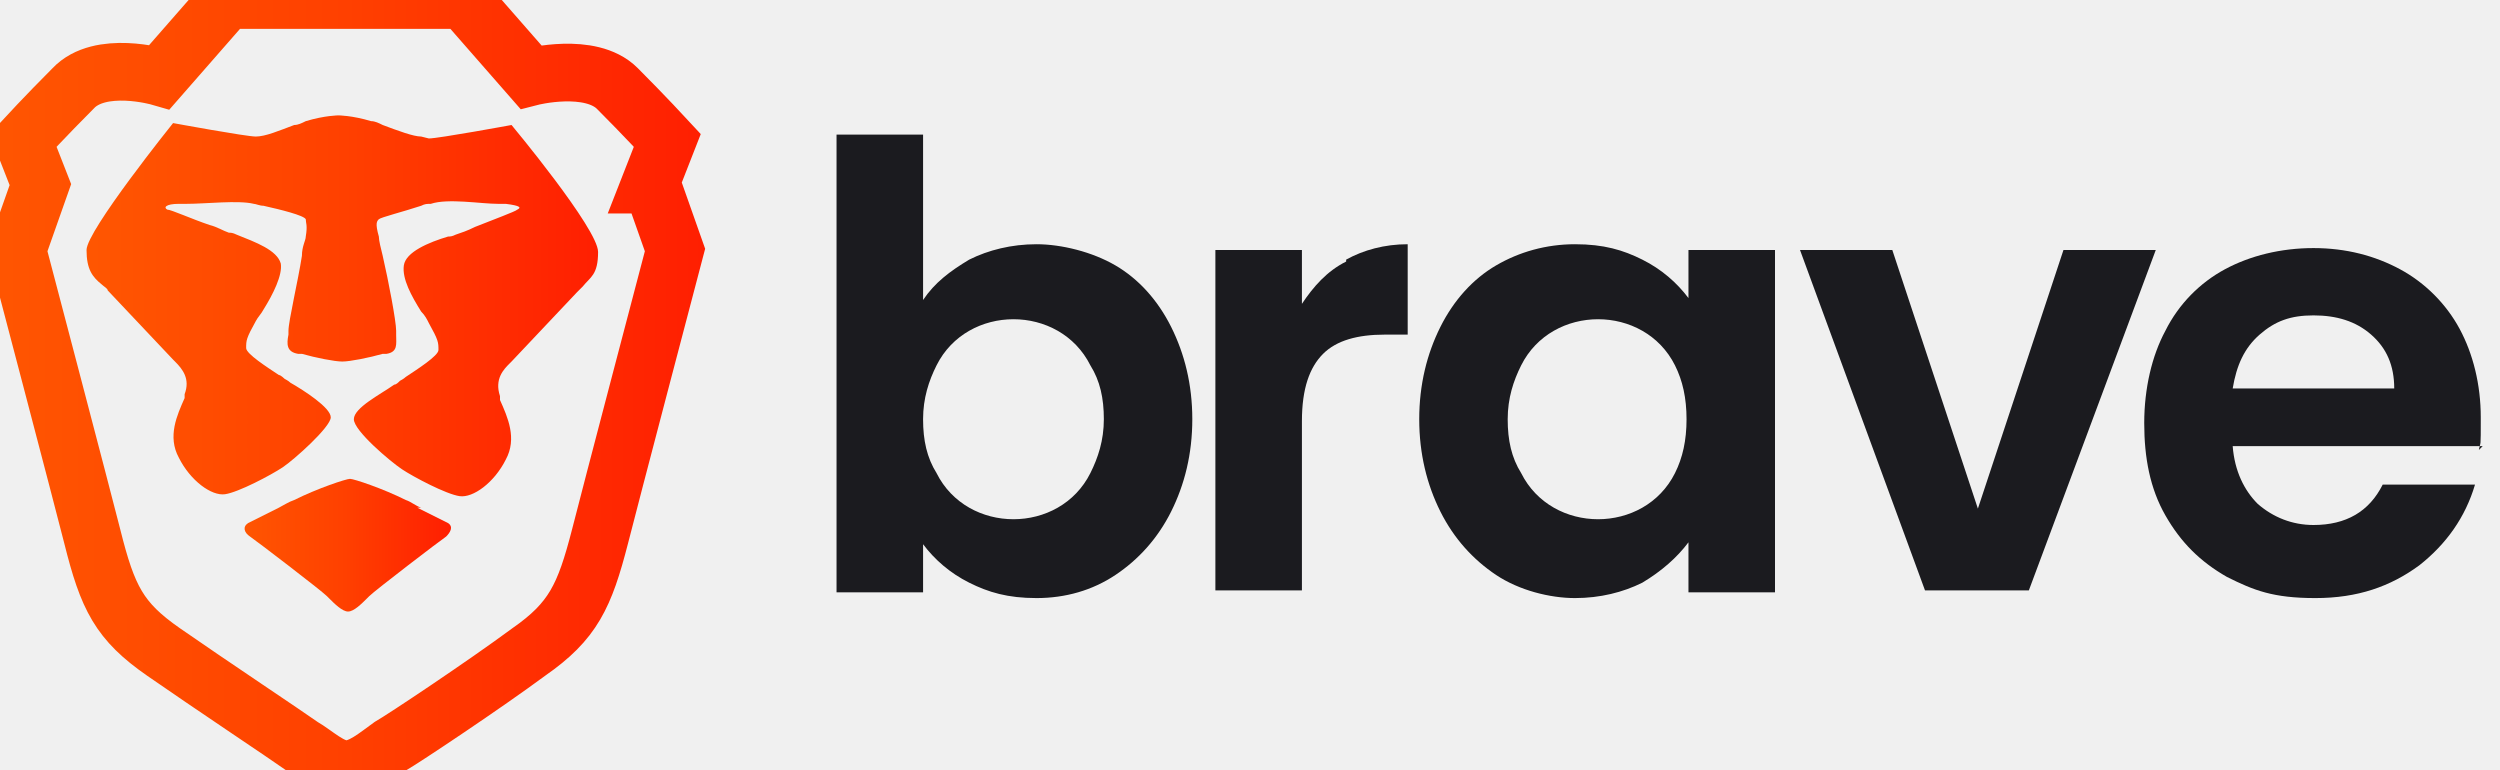
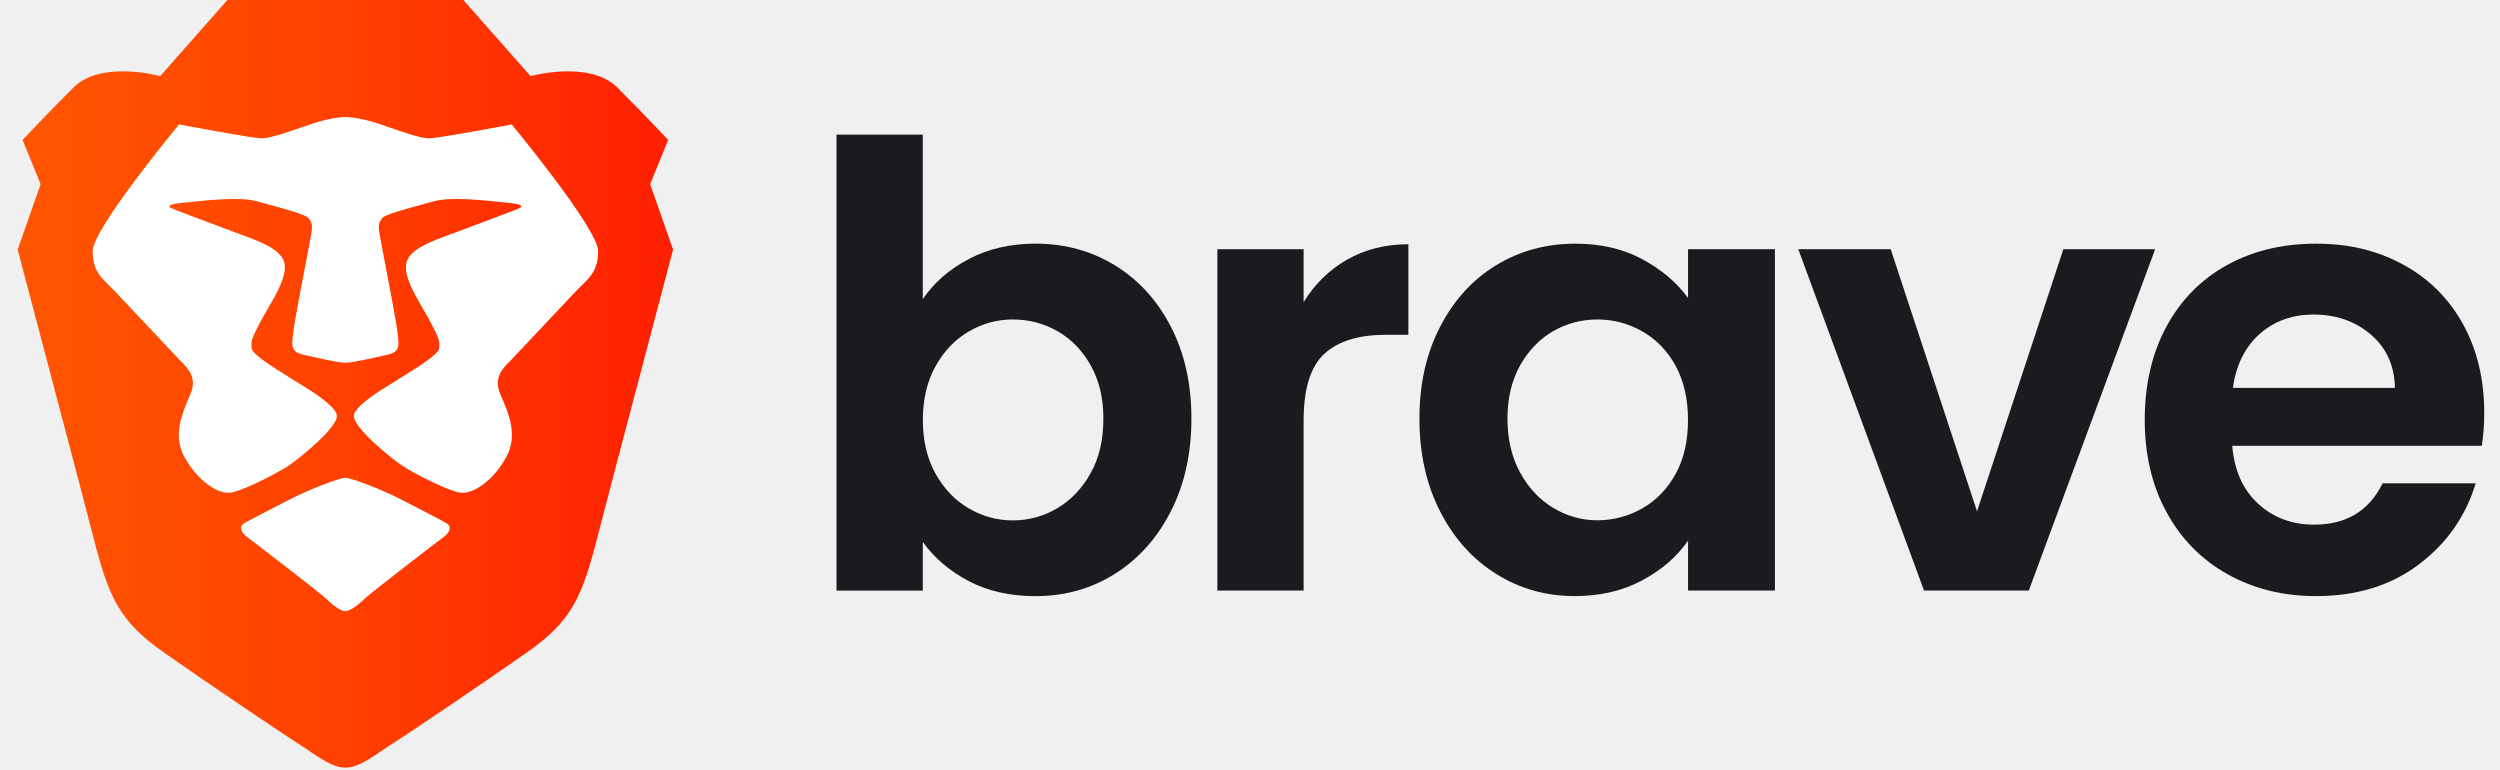
- <svg xmlns="http://www.w3.org/2000/svg" xmlns:xlink="http://www.w3.org/1999/xlink" version="1.1" viewBox="0 0 130 40">
+ <svg xmlns="http://www.w3.org/2000/svg" width="130" height="40" viewBox="0 0 130 40" fill="none">
+   <path fill-rule="evenodd" clip-rule="evenodd" d="M33.807 9.576L34.745 7.278C34.745 7.278 33.552 6.001 32.103 4.554C30.655 3.108 27.588 3.959 27.588 3.959L24.094 0H17.96H11.825L8.332 3.959C8.332 3.959 5.265 3.108 3.816 4.554C2.368 6.001 1.175 7.278 1.175 7.278L2.112 9.576L0.919 12.98C0.919 12.98 4.428 26.253 4.839 27.874C5.648 31.065 6.202 32.299 8.502 33.916C10.803 35.533 14.978 38.342 15.659 38.767C16.341 39.193 17.193 39.918 17.96 39.918C18.727 39.918 19.579 39.193 20.26 38.767C20.942 38.342 25.117 35.533 27.417 33.916C29.718 32.299 30.271 31.065 31.081 27.874C31.492 26.253 35 12.98 35 12.98L33.807 9.576Z" fill="url(#paint0_linear_1223_4227)" />
+   <path d="M22.305 7.193C22.816 7.193 26.608 6.469 26.608 6.469C26.608 6.469 31.101 11.895 31.101 13.055C31.101 14.013 30.715 14.389 30.26 14.831C30.164 14.923 30.066 15.019 29.968 15.123L26.598 18.697C26.565 18.732 26.528 18.769 26.488 18.809C26.152 19.146 25.657 19.644 26.006 20.47C26.03 20.525 26.054 20.581 26.078 20.638C26.461 21.533 26.934 22.638 26.332 23.757C25.692 24.948 24.595 25.743 23.892 25.612C23.189 25.48 21.538 24.618 20.931 24.225C20.324 23.831 18.4 22.246 18.4 21.64C18.4 21.134 19.784 20.292 20.456 19.884C20.59 19.802 20.695 19.738 20.756 19.697C20.826 19.65 20.942 19.578 21.085 19.49C21.698 19.109 22.806 18.421 22.834 18.116C22.868 17.74 22.855 17.63 22.361 16.701C22.256 16.504 22.133 16.293 22.005 16.074C21.534 15.264 21.007 14.358 21.124 13.709C21.256 12.976 22.405 12.556 23.379 12.2C23.501 12.155 23.62 12.112 23.734 12.069C24.018 11.962 24.375 11.828 24.748 11.688C25.72 11.325 26.801 10.92 26.979 10.838C27.226 10.725 27.162 10.617 26.415 10.546C26.316 10.537 26.193 10.524 26.052 10.508C25.128 10.41 23.422 10.229 22.593 10.46C22.43 10.506 22.247 10.555 22.055 10.607C21.124 10.859 19.982 11.168 19.873 11.346C19.854 11.377 19.835 11.403 19.817 11.429C19.712 11.578 19.644 11.675 19.76 12.308C19.794 12.496 19.865 12.867 19.953 13.326C20.21 14.668 20.612 16.762 20.662 17.232C20.669 17.298 20.677 17.362 20.685 17.423C20.749 17.948 20.792 18.297 20.182 18.436C20.131 18.448 20.078 18.46 20.022 18.473C19.334 18.63 18.324 18.862 17.96 18.862C17.595 18.862 16.585 18.63 15.896 18.472C15.841 18.46 15.788 18.448 15.738 18.436C15.127 18.297 15.17 17.948 15.235 17.423C15.242 17.362 15.25 17.298 15.257 17.232C15.308 16.761 15.71 14.662 15.967 13.32C16.055 12.864 16.125 12.496 16.16 12.308C16.276 11.675 16.207 11.578 16.103 11.429C16.085 11.403 16.066 11.377 16.047 11.346C15.937 11.168 14.796 10.859 13.864 10.607C13.672 10.555 13.49 10.506 13.326 10.46C12.497 10.229 10.792 10.41 9.867 10.508C9.726 10.523 9.603 10.537 9.505 10.546C8.758 10.617 8.694 10.725 8.941 10.838C9.119 10.92 10.198 11.324 11.171 11.688C11.544 11.828 11.901 11.962 12.186 12.069C12.3 12.112 12.419 12.155 12.541 12.2C13.514 12.556 14.664 12.976 14.796 13.709C14.912 14.358 14.385 15.264 13.914 16.073C13.787 16.292 13.664 16.504 13.559 16.701C13.064 17.63 13.051 17.74 13.085 18.116C13.113 18.421 14.221 19.108 14.834 19.489C14.977 19.578 15.094 19.65 15.163 19.697C15.224 19.738 15.329 19.802 15.463 19.883C16.135 20.292 17.519 21.134 17.519 21.64C17.519 22.246 15.595 23.831 14.988 24.225C14.381 24.618 12.73 25.48 12.027 25.612C11.325 25.743 10.228 24.948 9.587 23.757C8.985 22.638 9.458 21.533 9.841 20.638C9.866 20.581 9.89 20.525 9.913 20.47C10.262 19.644 9.767 19.146 9.431 18.809C9.392 18.769 9.354 18.732 9.321 18.697L5.952 15.123C5.854 15.019 5.755 14.923 5.66 14.831C5.205 14.389 4.818 14.013 4.818 13.055C4.818 11.895 9.312 6.469 9.312 6.469C9.312 6.469 13.103 7.193 13.614 7.193C14.022 7.193 14.81 6.922 15.631 6.639C15.839 6.568 16.049 6.496 16.256 6.427C17.278 6.086 17.96 6.084 17.96 6.084C17.96 6.084 18.641 6.086 19.664 6.427C19.87 6.496 20.08 6.568 20.288 6.639C21.11 6.922 21.897 7.193 22.305 7.193Z" fill="white" />
+   <path d="M21.654 26.384C22.456 26.796 23.024 27.089 23.239 27.223C23.517 27.397 23.348 27.725 23.095 27.904C22.841 28.083 19.436 30.716 19.106 31.007C19.064 31.045 19.019 31.085 18.972 31.127C18.654 31.414 18.248 31.779 17.96 31.779C17.672 31.779 17.265 31.413 16.947 31.127C16.9 31.085 16.856 31.045 16.814 31.007C16.483 30.716 13.078 28.083 12.825 27.904C12.572 27.725 12.402 27.397 12.68 27.223C12.895 27.089 13.464 26.796 14.267 26.383C14.502 26.262 14.757 26.13 15.029 25.99C16.23 25.369 17.726 24.841 17.96 24.841C18.193 24.841 19.69 25.369 20.89 25.99C21.163 26.131 21.419 26.262 21.654 26.384Z" fill="white" />
+   <path d="M50.372 13.471C51.387 12.936 52.547 12.669 53.849 12.669C55.366 12.669 56.738 13.044 57.965 13.791C59.192 14.538 60.166 15.602 60.881 16.98C61.596 18.358 61.953 19.953 61.953 21.77C61.953 23.587 61.596 25.195 60.881 26.593C60.166 27.991 59.192 29.076 57.965 29.846C56.736 30.616 55.363 31 53.849 31C52.523 31 51.366 30.738 50.372 30.215C49.378 29.692 48.581 29.015 47.986 28.18V30.712H43.5V7H47.986V15.555C48.561 14.701 49.358 14.006 50.372 13.474V13.471ZM56.718 19C56.279 18.221 55.703 17.628 54.988 17.221C54.273 16.814 53.497 16.613 52.666 16.613C51.834 16.613 51.09 16.823 50.375 17.238C49.66 17.654 49.081 18.259 48.645 19.049C48.206 19.84 47.988 20.77 47.988 21.837C47.988 22.904 48.206 23.834 48.645 24.625C49.084 25.416 49.66 26.017 50.375 26.436C51.09 26.852 51.855 27.061 52.666 27.061C53.477 27.061 54.273 26.849 54.988 26.422C55.703 25.994 56.282 25.387 56.718 24.596C57.157 23.805 57.375 22.866 57.375 21.776C57.375 20.686 57.157 19.785 56.718 19.006V19Z" fill="#1B1B1F" />
+   <path d="M70.047 13.503C70.977 12.968 72.038 12.701 73.236 12.701V17.41H72.049C70.64 17.41 69.576 17.741 68.861 18.404C68.145 19.067 67.788 20.221 67.788 21.863V30.706H63.302V12.957H67.788V15.712C68.363 14.773 69.116 14.035 70.047 13.5V13.503Z" fill="#1B1B1F" />
+   <path d="M74.884 16.997C75.599 15.607 76.57 14.541 77.799 13.793C79.026 13.046 80.401 12.671 81.916 12.671C83.241 12.671 84.398 12.939 85.392 13.474C86.387 14.009 87.18 14.68 87.779 15.491V12.959H92.296V30.709H87.779V28.113C87.204 28.948 86.407 29.637 85.392 30.18C84.378 30.724 83.209 30.997 81.884 30.997C80.389 30.997 79.026 30.613 77.799 29.843C76.57 29.073 75.599 27.991 74.884 26.59C74.169 25.192 73.811 23.584 73.811 21.767C73.811 19.951 74.169 18.381 74.884 16.994V16.997ZM87.139 19.032C86.712 18.253 86.137 17.654 85.41 17.238C84.683 16.823 83.904 16.613 83.07 16.613C82.236 16.613 81.468 16.817 80.762 17.221C80.058 17.628 79.486 18.221 79.046 19C78.608 19.779 78.389 20.703 78.389 21.77C78.389 22.837 78.608 23.773 79.046 24.573C79.486 25.375 80.061 25.988 80.776 26.416C81.491 26.843 82.256 27.055 83.067 27.055C83.878 27.055 84.68 26.846 85.407 26.43C86.134 26.014 86.709 25.416 87.137 24.637C87.564 23.857 87.776 22.921 87.776 21.834C87.776 20.747 87.561 19.811 87.137 19.032H87.139Z" fill="#1B1B1F" />
+   <path d="M102.808 26.579L107.294 12.96H112.067L105.497 30.709H100.05L93.512 12.96H98.317L102.802 26.579H102.808Z" fill="#1B1B1F" />
+   <path d="M129.052 23.18H116.076C116.183 24.462 116.631 25.465 117.421 26.192C118.212 26.919 119.183 27.282 120.337 27.282C122.003 27.282 123.189 26.567 123.895 25.134H128.733C128.221 26.843 127.238 28.247 125.785 29.346C124.331 30.448 122.549 30.997 120.433 30.997C118.724 30.997 117.192 30.619 115.834 29.86C114.477 29.102 113.421 28.029 112.663 26.639C111.904 25.25 111.526 23.648 111.526 21.834C111.526 20.02 111.898 18.384 112.648 16.997C113.395 15.607 114.442 14.541 115.788 13.793C117.134 13.046 118.683 12.671 120.433 12.671C122.183 12.671 123.631 13.035 124.968 13.761C126.302 14.488 127.34 15.52 128.076 16.855C128.811 18.189 129.18 19.724 129.18 21.453C129.18 22.093 129.137 22.671 129.052 23.183V23.18ZM124.535 20.169C124.514 19.014 124.096 18.09 123.285 17.398C122.474 16.703 121.48 16.357 120.305 16.357C119.195 16.357 118.259 16.695 117.503 17.366C116.744 18.038 116.279 18.974 116.11 20.169H124.538H124.535Z" fill="#1B1B1F" />
  <defs>
-     <style>
-       .cls-1 {
-         fill: none;
-         fill-rule: evenodd;
-         stroke: url(#linear-gradient);
-         stroke-miterlimit: 10;
-         stroke-width: 3px;
-       }
- 
-       .cls-2 {
-         fill: url(#linear-gradient-3);
-       }
- 
-       .cls-3 {
-         fill: url(#linear-gradient-2);
-       }
- 
-       .cls-4 {
-         fill: #1b1b1f;
-       }
-     </style>
-     <linearGradient id="linear-gradient" x1="-.6" y1="20" x2="36.6" y2="20" gradientUnits="userSpaceOnUse">
-       <stop offset="0" stop-color="#ff5601" />
-       <stop offset=".5" stop-color="#ff4000" />
-       <stop offset="1" stop-color="#ff1f01" />
+     <linearGradient id="paint0_linear_1223_4227" x1="0.919" y1="40.199" x2="35" y2="40.199" gradientUnits="userSpaceOnUse">
+       <stop stop-color="#FF5601" />
+       <stop offset="0.5" stop-color="#FF4000" />
+       <stop offset="1" stop-color="#FF1F01" />
    </linearGradient>
-     <linearGradient id="linear-gradient-2" x1="4.8" y1="15.9" x2="31.1" y2="15.9" xlink:href="#linear-gradient" />
-     <linearGradient id="linear-gradient-3" x1="12.5" y1="28.3" x2="23.4" y2="28.3" xlink:href="#linear-gradient" />
  </defs>
-   <g>
-     <g id="Layer_1">
-       <path class="cls-1" d="M33.8,9.6l.9-2.3s-1.2-1.3-2.6-2.7c-1.4-1.4-4.5-.6-4.5-.6L24.1,0h-12.3l-3.5,4s-3.1-.9-4.5.6c-1.4,1.4-2.6,2.7-2.6,2.7l.9,2.3-1.2,3.4s3.5,13.3,3.9,14.9c.8,3.2,1.4,4.4,3.7,6,2.3,1.6,6.5,4.4,7.2,4.9.7.4,1.5,1.2,2.3,1.2s1.6-.7,2.3-1.2c.7-.4,4.9-3.2,7.2-4.9,2.3-1.6,2.9-2.9,3.7-6,.4-1.6,3.9-14.9,3.9-14.9l-1.2-3.4Z" />
-       <path class="cls-3" d="M22.3,7.2c.5,0,4.3-.7,4.3-.7,0,0,4.5,5.4,4.5,6.6s-.4,1.3-.8,1.8c0,0-.2.2-.3.3l-3.4,3.6s0,0-.1.1c-.3.3-.8.8-.5,1.7,0,0,0,.1,0,.2.4.9.9,2,.3,3.1-.6,1.2-1.7,2-2.4,1.9-.7-.1-2.4-1-3-1.4-.6-.4-2.5-2-2.5-2.6s1.4-1.3,2.1-1.8c.1,0,.2-.1.3-.2,0,0,.2-.1.3-.2.6-.4,1.7-1.1,1.7-1.4,0-.4,0-.5-.5-1.4-.1-.2-.2-.4-.4-.6-.5-.8-1-1.7-.9-2.4.1-.7,1.3-1.2,2.3-1.5.1,0,.2,0,.4-.1.3-.1.6-.2,1-.4,1-.4,2.1-.8,2.2-.9.2-.1.2-.2-.6-.3,0,0-.2,0-.4,0-.9,0-2.6-.3-3.5,0-.2,0-.3,0-.5.1-.9.3-2.1.6-2.2.7,0,0,0,0,0,0-.1.1-.2.2,0,.9,0,.2.1.6.2,1,.3,1.3.7,3.4.7,3.9,0,0,0,.1,0,.2,0,.5.1.9-.5,1,0,0-.1,0-.2,0-.7.2-1.7.4-2.1.4s-1.4-.2-2.1-.4c0,0-.1,0-.2,0-.6-.1-.6-.5-.5-1,0,0,0-.1,0-.2,0-.5.5-2.6.7-3.9,0-.5.2-.8.2-1,.1-.6,0-.7,0-.9,0,0,0,0,0,0-.1-.2-1.3-.5-2.2-.7-.2,0-.4-.1-.5-.1-.8-.2-2.5,0-3.5,0-.1,0-.3,0-.4,0-.7,0-.8.2-.6.3.2,0,1.3.5,2.2.8.4.1.7.3,1,.4.1,0,.2,0,.4.1,1,.4,2.1.8,2.3,1.5.1.6-.4,1.6-.9,2.4-.1.2-.3.4-.4.6-.5.9-.5,1-.5,1.4,0,.3,1.1,1,1.7,1.4.1,0,.3.2.3.2,0,0,.2.1.3.2.7.4,2.1,1.3,2.1,1.8s-1.9,2.2-2.5,2.6c-.6.4-2.3,1.3-3,1.4-.7.1-1.8-.7-2.4-1.9-.6-1.1-.1-2.2.3-3.1,0,0,0-.1,0-.2.3-.8-.1-1.3-.5-1.7,0,0,0,0-.1-.1l-3.4-3.6c0-.1-.2-.2-.3-.3-.5-.4-.8-.8-.8-1.8s4.5-6.6,4.5-6.6c0,0,3.8.7,4.3.7s1.2-.3,2-.6c.2,0,.4-.1.6-.2,1-.3,1.7-.3,1.7-.3,0,0,.7,0,1.7.3.2,0,.4.1.6.2.8.3,1.6.6,2,.6Z" />
-       <path class="cls-2" d="M21.7,26.4c.8.4,1.4.7,1.6.8.3.2.1.5-.1.7-.3.2-3.7,2.8-4,3.1,0,0,0,0-.1.1-.3.3-.7.7-1,.7s-.7-.4-1-.7c0,0,0,0-.1-.1-.3-.3-3.7-2.9-4-3.1-.3-.2-.4-.5-.1-.7.2-.1.8-.4,1.6-.8.2-.1.5-.3.8-.4,1.2-.6,2.7-1.1,2.9-1.1s1.7.5,2.9,1.1c.3.1.5.3.8.4Z" />
-       <path class="cls-4" d="M50.4,13.5c1-.5,2.2-.8,3.5-.8s2.9.4,4.1,1.1c1.2.7,2.2,1.8,2.9,3.2.7,1.4,1.1,3,1.1,4.8s-.4,3.4-1.1,4.8c-.7,1.4-1.7,2.5-2.9,3.3-1.2.8-2.6,1.2-4.1,1.2s-2.5-.3-3.5-.8c-1-.5-1.8-1.2-2.4-2v2.5h-4.5V7h4.5v8.6c.6-.9,1.4-1.5,2.4-2.1h0ZM56.7,19c-.4-.8-1-1.4-1.7-1.8-.7-.4-1.5-.6-2.3-.6s-1.6.2-2.3.6c-.7.4-1.3,1-1.7,1.8-.4.8-.7,1.7-.7,2.8s.2,2,.7,2.8c.4.8,1,1.4,1.7,1.8.7.4,1.5.6,2.3.6s1.6-.2,2.3-.6c.7-.4,1.3-1,1.7-1.8.4-.8.7-1.7.7-2.8s-.2-2-.7-2.8h0Z" />
-       <path class="cls-4" d="M70,13.5c.9-.5,2-.8,3.2-.8v4.7h-1.2c-1.4,0-2.5.3-3.2,1-.7.7-1.1,1.8-1.1,3.5v8.8h-4.5V13h4.5v2.8c.6-.9,1.3-1.7,2.3-2.2h0Z" />
-       <path class="cls-4" d="M74.9,17c.7-1.4,1.7-2.5,2.9-3.2,1.2-.7,2.6-1.1,4.1-1.1s2.5.3,3.5.8c1,.5,1.8,1.2,2.4,2v-2.5h4.5v17.8h-4.5v-2.6c-.6.8-1.4,1.5-2.4,2.1-1,.5-2.2.8-3.5.8s-2.9-.4-4.1-1.2c-1.2-.8-2.2-1.9-2.9-3.3-.7-1.4-1.1-3-1.1-4.8s.4-3.4,1.1-4.8h0ZM87.1,19c-.4-.8-1-1.4-1.7-1.8-.7-.4-1.5-.6-2.3-.6s-1.6.2-2.3.6c-.7.4-1.3,1-1.7,1.8-.4.8-.7,1.7-.7,2.8s.2,2,.7,2.8c.4.8,1,1.4,1.7,1.8.7.4,1.5.6,2.3.6s1.6-.2,2.3-.6c.7-.4,1.3-1,1.7-1.8.4-.8.6-1.7.6-2.8s-.2-2-.6-2.8h0Z" />
-       <path class="cls-4" d="M102.8,26.6l4.5-13.6h4.8l-6.6,17.7h-5.4l-6.5-17.7h4.8l4.5,13.6h0Z" />
-       <path class="cls-4" d="M129.1,23.2h-13c.1,1.3.6,2.3,1.3,3,.8.7,1.8,1.1,2.9,1.1,1.7,0,2.9-.7,3.6-2.1h4.8c-.5,1.7-1.5,3.1-2.9,4.2-1.5,1.1-3.2,1.7-5.4,1.7s-3.2-.4-4.6-1.1c-1.4-.8-2.4-1.8-3.2-3.2-.8-1.4-1.1-3-1.1-4.8s.4-3.5,1.1-4.8c.7-1.4,1.8-2.5,3.1-3.2s2.9-1.1,4.6-1.1,3.2.4,4.5,1.1c1.3.7,2.4,1.8,3.1,3.1.7,1.3,1.1,2.9,1.1,4.6s0,1.2-.1,1.7h0ZM124.5,20.2c0-1.2-.4-2.1-1.2-2.8-.8-.7-1.8-1-3-1s-2,.3-2.8,1c-.8.7-1.2,1.6-1.4,2.8h8.4,0Z" />
-     </g>
-   </g>
</svg>
